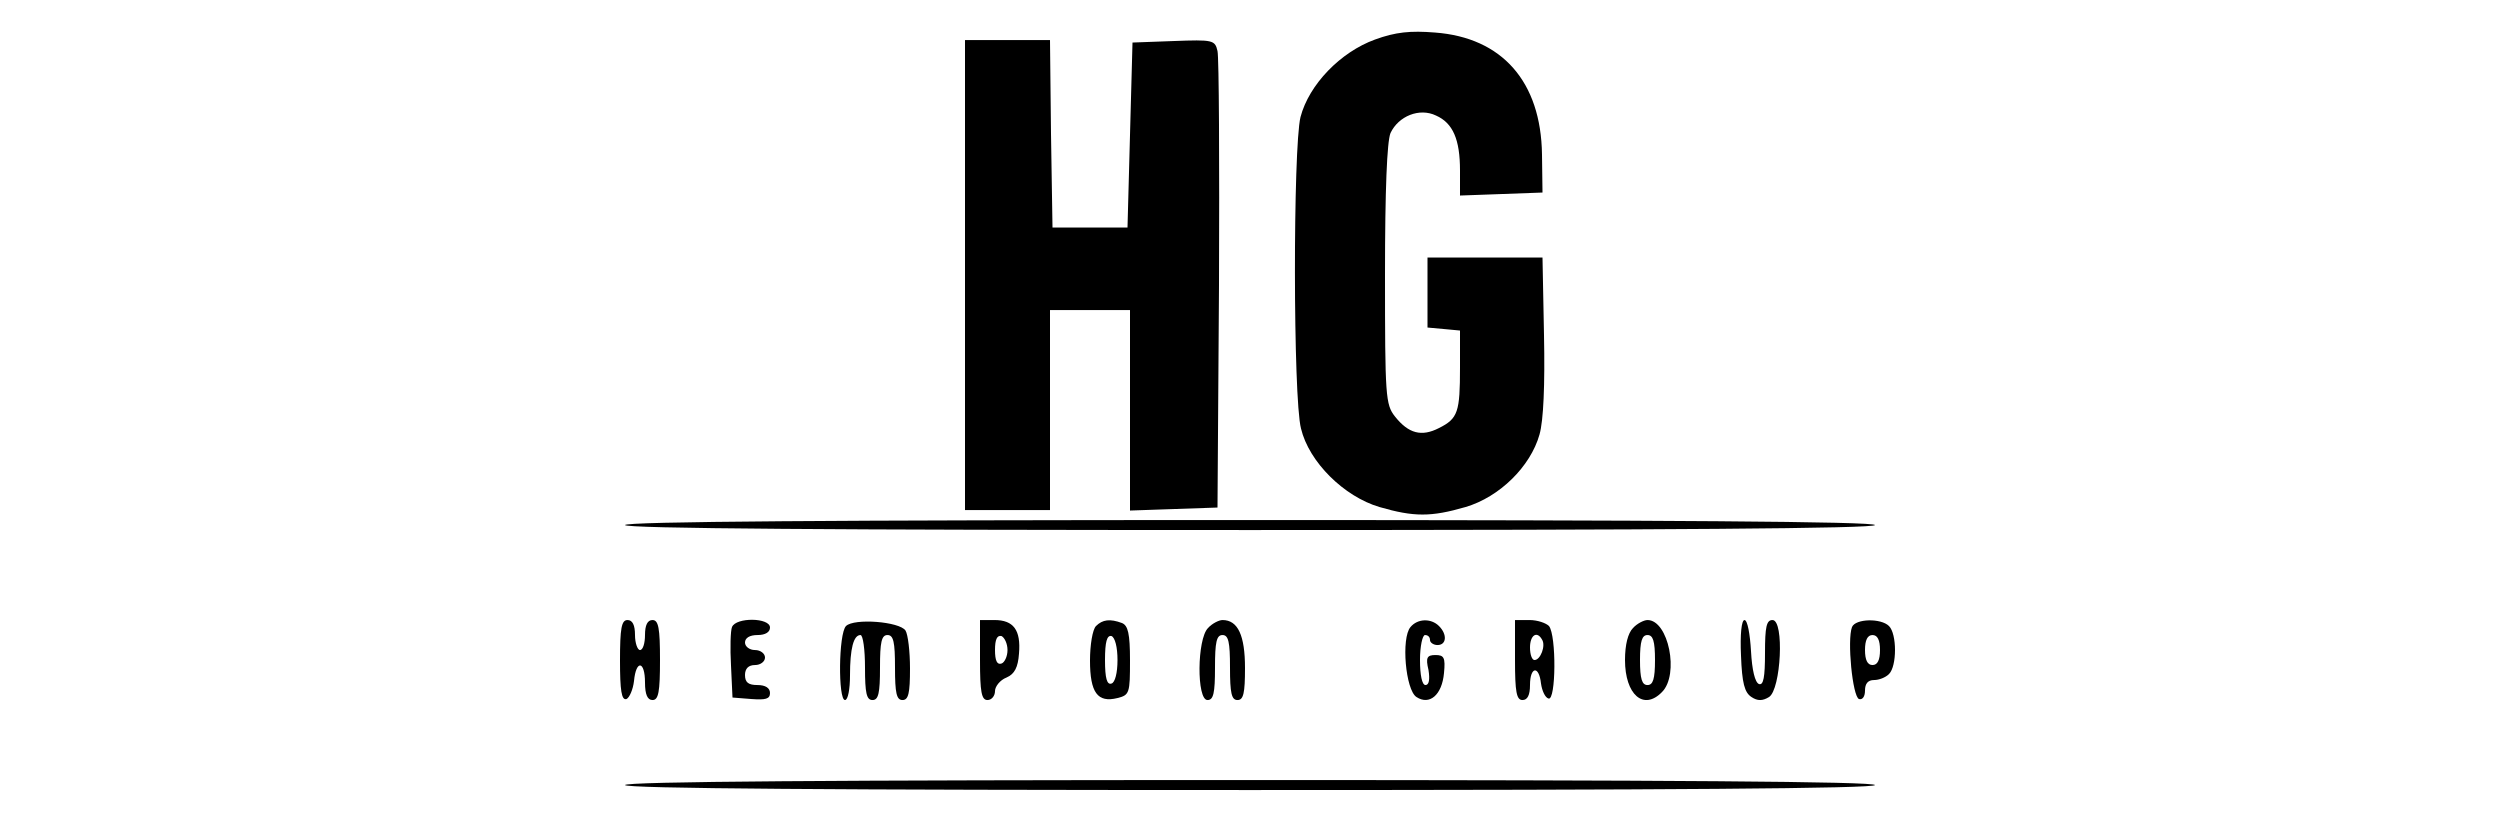
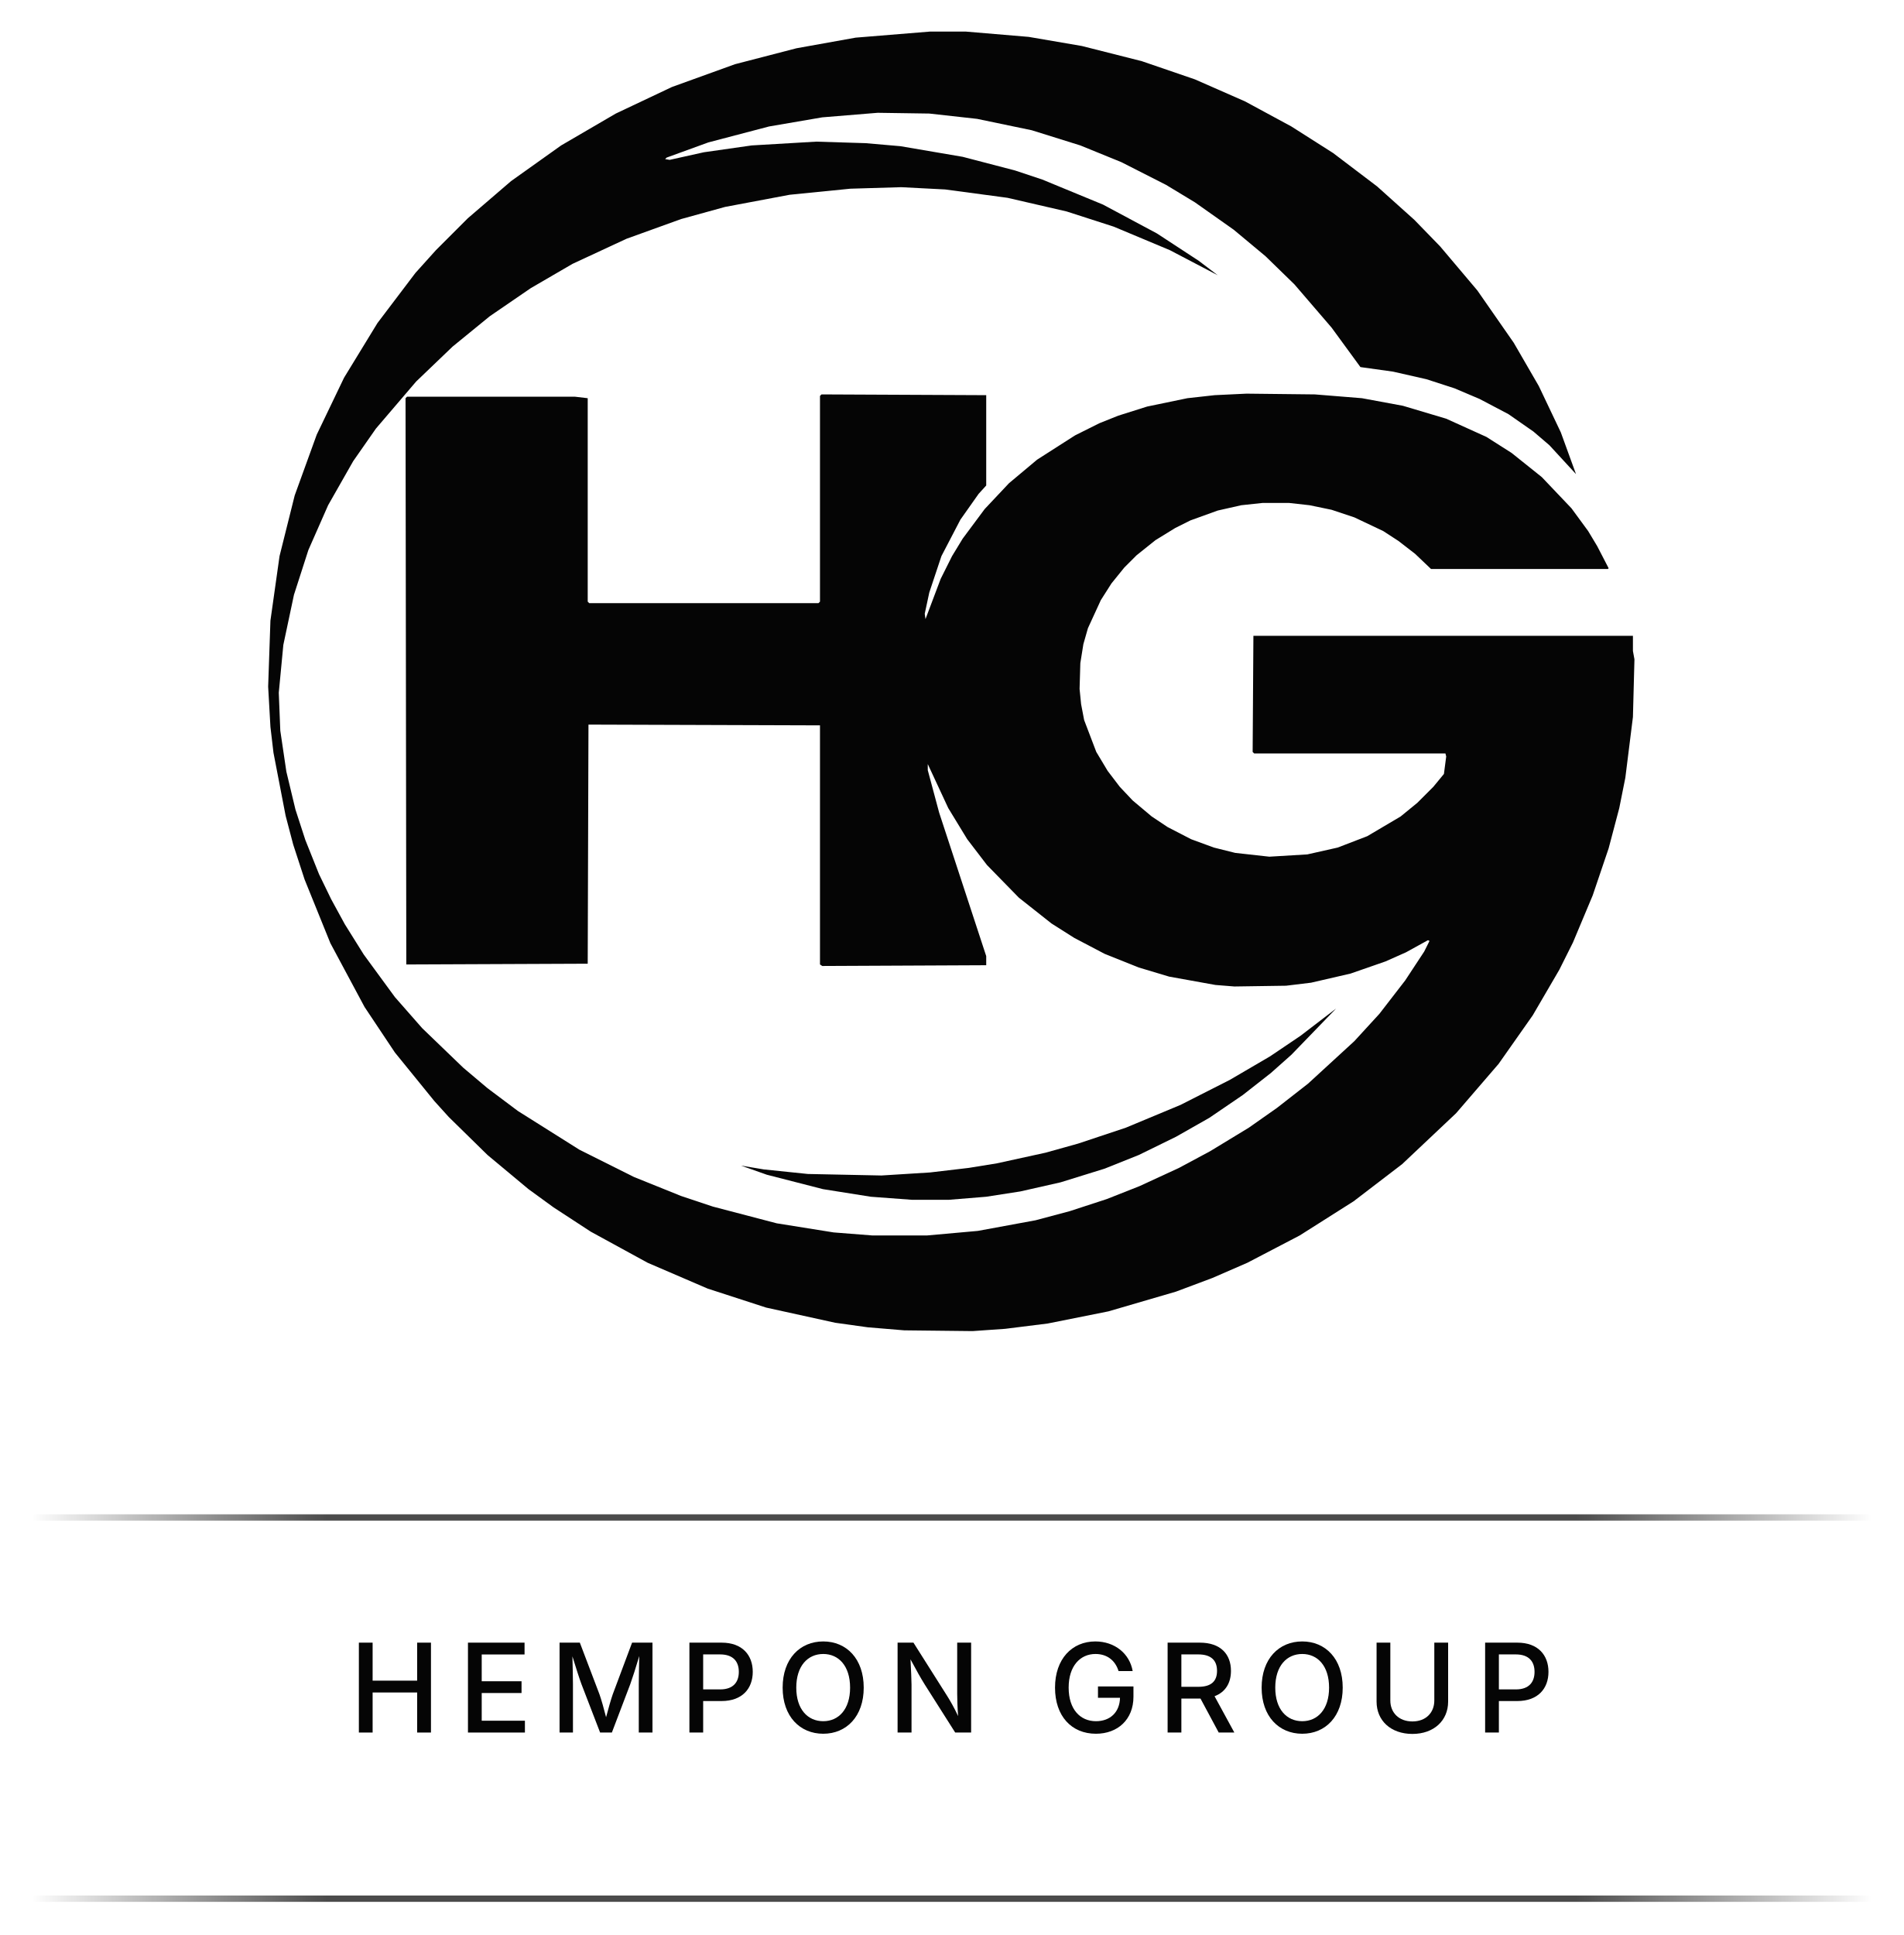
- <svg xmlns="http://www.w3.org/2000/svg" version="1.0" width="3840" height="1275" viewBox="0 0 500 166" preserveAspectRatio="xMidYMid meet" shape-rendering="geometricPrecision" text-rendering="geometricPrecision">
-   <g transform="translate(0,166) scale(0.1,-0.1)" fill="#000000" stroke="none">
-     <path d="M2750 1581 c-69 -25 -132 -90 -149 -155 -15 -61 -15 -562 1 -623 16 -67 86 -136 157 -157 69 -20 103 -20 172 0 68 20 130 81 148 145 8 28 11 99 9 199 l-3 155 -115 0 -115 0 0 -70 0 -70 33 -3 32 -3 0 -74 c0 -89 -4 -102 -42 -121 -35 -18 -61 -11 -88 23 -19 24 -20 40 -20 284 0 170 4 266 11 283 16 34 58 51 91 35 34 -15 48 -48 48 -110 l0 -50 83 3 82 3 -1 76 c-2 146 -80 234 -214 244 -49 4 -79 1 -120 -14z" />
-     <path d="M1930 1110 l0 -470 85 0 85 0 0 200 0 200 80 0 80 0 0 -200 0 -201 88 3 87 3 3 445 c1 245 0 455 -3 468 -5 22 -9 23 -88 20 l-82 -3 -5 -185 -5 -185 -75 0 -75 0 -3 188 -2 187 -85 0 -85 0 0 -470z" />
-     <path d="M1250 610 c0 -7 423 -10 1250 -10 827 0 1250 3 1250 10 0 7 -423 10 -1250 10 -827 0 -1250 -3 -1250 -10z" />
-     <path d="M1240 339 c0 -60 3 -80 13 -77 6 3 13 19 15 36 4 43 22 41 22 -3 0 -24 5 -35 15 -35 12 0 15 16 15 80 0 64 -3 80 -15 80 -10 0 -15 -10 -15 -30 0 -16 -4 -30 -10 -30 -5 0 -10 14 -10 30 0 20 -5 30 -15 30 -12 0 -15 -16 -15 -81z" />
-     <path d="M1464 406 c-3 -7 -4 -42 -2 -77 l3 -64 38 -3 c28 -2 37 0 37 12 0 10 -9 16 -25 16 -18 0 -25 5 -25 20 0 13 7 20 20 20 11 0 20 7 20 15 0 8 -9 15 -20 15 -11 0 -20 7 -20 15 0 9 9 15 25 15 16 0 25 6 25 15 0 20 -68 21 -76 1z" />
-     <path d="M1692 408 c-15 -15 -16 -148 -2 -148 6 0 10 22 10 49 0 54 7 81 21 81 5 0 9 -29 9 -65 0 -51 3 -65 15 -65 12 0 15 14 15 65 0 51 3 65 15 65 12 0 15 -14 15 -65 0 -51 3 -65 15 -65 12 0 15 14 15 63 0 34 -4 68 -9 76 -12 18 -103 25 -119 9z" />
-     <path d="M1960 340 c0 -64 3 -80 15 -80 8 0 15 8 15 18 0 9 10 22 23 27 16 7 23 20 25 48 4 47 -11 67 -49 67 l-29 0 0 -80z m55 20 c0 -13 -6 -25 -12 -27 -9 -3 -13 6 -13 27 0 21 4 30 13 28 6 -3 12 -15 12 -28z" />
-     <path d="M2192 408 c-7 -7 -12 -38 -12 -69 0 -64 15 -85 55 -75 24 6 25 10 25 75 0 54 -4 70 -16 75 -24 9 -39 7 -52 -6z m43 -68 c0 -26 -5 -45 -12 -47 -9 -3 -13 10 -13 47 0 37 4 50 13 48 7 -3 12 -22 12 -48z" />
-     <path d="M2416 404 c-22 -22 -23 -144 -1 -144 12 0 15 14 15 65 0 51 3 65 15 65 12 0 15 -14 15 -65 0 -51 3 -65 15 -65 12 0 15 14 15 64 0 65 -14 96 -45 96 -7 0 -21 -7 -29 -16z" />
-     <path d="M2821 406 c-19 -22 -10 -126 12 -140 26 -17 51 4 55 48 3 31 0 36 -17 36 -17 0 -20 -5 -14 -30 3 -19 1 -30 -6 -30 -7 0 -11 20 -11 50 0 28 5 50 10 50 6 0 10 -4 10 -10 0 -5 7 -10 15 -10 18 0 20 21 3 38 -16 16 -43 15 -57 -2z" />
-     <path d="M3030 340 c0 -64 3 -80 15 -80 10 0 15 10 15 30 0 37 18 40 22 3 2 -14 8 -28 15 -30 15 -5 16 126 1 145 -6 6 -23 12 -39 12 l-29 0 0 -80z m54 41 c8 -12 -3 -41 -15 -41 -5 0 -9 11 -9 25 0 25 14 34 24 16z" />
-     <path d="M3266 404 c-10 -10 -16 -33 -16 -64 0 -69 37 -102 74 -64 35 35 13 144 -29 144 -7 0 -21 -7 -29 -16z m44 -64 c0 -38 -4 -50 -15 -50 -11 0 -15 12 -15 50 0 38 4 50 15 50 11 0 15 -12 15 -50z" />
-     <path d="M3482 349 c2 -55 7 -74 21 -83 12 -8 22 -8 35 0 24 15 31 154 7 154 -12 0 -15 -13 -15 -66 0 -48 -3 -65 -12 -62 -8 3 -14 28 -16 66 -2 34 -7 62 -13 62 -6 0 -9 -29 -7 -71z" />
-     <path d="M3704 406 c-10 -26 1 -139 14 -144 7 -2 12 5 12 17 0 14 6 21 18 21 10 0 23 5 30 12 16 16 16 80 0 96 -16 16 -67 15 -74 -2z m56 -46 c0 -20 -5 -30 -15 -30 -10 0 -15 10 -15 30 0 20 5 30 15 30 10 0 15 -10 15 -30z" />
-     <path d="M1250 90 c0 -7 423 -10 1250 -10 827 0 1250 3 1250 10 0 7 -423 10 -1250 10 -827 0 -1250 -3 -1250 -10z" />
+ <svg xmlns="http://www.w3.org/2000/svg" width="4096" height="4164" viewBox="238 233 724 736" role="img" aria-labelledby="title desc">
+   <defs>
+     <linearGradient id="fadeLine" gradientUnits="userSpaceOnUse" x1="250" y1="0" x2="950" y2="0">
+       <stop offset="0%" stop-color="#050505" stop-opacity="0" />
+       <stop offset="16%" stop-color="#050505" stop-opacity="0.72" />
+       <stop offset="84%" stop-color="#050505" stop-opacity="0.72" />
+       <stop offset="100%" stop-color="#050505" stop-opacity="0" />
+     </linearGradient>
+   </defs>
+   <g fill="#050505" transform="translate(340.00 245.00) scale(0.2887285)">
+     <path d="M 1407.00 1287.00 L 1360.00 1323.00 L 1320.00 1350.00 L 1267.00 1381.00 L 1202.00 1414.00 L 1130.00 1444.00 L 1067.00 1465.00 L 1024.00 1477.00 L 960.00 1491.00 L 923.00 1497.00 L 872.00 1503.00 L 808.00 1507.00 L 711.00 1505.00 L 653.00 1499.00 L 623.00 1494.00 L 657.00 1506.00 L 731.00 1525.00 L 794.00 1535.00 L 848.00 1539.00 L 897.00 1539.00 L 946.00 1535.00 L 991.00 1528.00 L 1044.00 1516.00 L 1102.00 1498.00 L 1147.00 1480.00 L 1196.00 1456.00 L 1240.00 1431.00 L 1284.00 1401.00 L 1321.00 1372.00 L 1348.00 1348.00 Z" />
+     <path d="M 872.00 0.00 L 774.00 8.00 L 696.00 22.00 L 615.00 43.00 L 532.00 73.00 L 458.00 108.00 L 386.00 150.00 L 320.00 197.00 L 263.00 246.00 L 221.00 288.00 L 194.00 318.00 L 144.00 384.00 L 100.00 456.00 L 64.00 531.00 L 35.00 611.00 L 15.00 691.00 L 3.00 776.00 L 0.00 863.00 L 3.00 916.00 L 7.00 950.00 L 23.00 1033.00 L 33.00 1071.00 L 48.00 1117.00 L 82.00 1201.00 L 127.00 1285.00 L 167.00 1345.00 L 219.00 1409.00 L 238.00 1430.00 L 289.00 1480.00 L 343.00 1525.00 L 376.00 1549.00 L 425.00 1581.00 L 500.00 1622.00 L 579.00 1656.00 L 656.00 1681.00 L 747.00 1701.00 L 790.00 1707.00 L 838.00 1711.00 L 928.00 1712.00 L 971.00 1709.00 L 1027.00 1702.00 L 1107.00 1686.00 L 1196.00 1660.00 L 1244.00 1642.00 L 1290.00 1622.00 L 1359.00 1586.00 L 1430.00 1541.00 L 1494.00 1492.00 L 1565.00 1425.00 L 1621.00 1360.00 L 1666.00 1296.00 L 1701.00 1236.00 L 1719.00 1200.00 L 1745.00 1138.00 L 1766.00 1076.00 L 1780.00 1023.00 L 1788.00 983.00 L 1798.00 903.00 L 1800.00 827.00 L 1798.00 816.00 L 1798.00 796.00 L 1298.00 796.00 L 1297.00 949.00 L 1299.00 951.00 L 1551.00 951.00 L 1552.00 955.00 L 1549.00 978.00 L 1535.00 995.00 L 1514.00 1016.00 L 1492.00 1034.00 L 1448.00 1060.00 L 1409.00 1075.00 L 1369.00 1084.00 L 1319.00 1087.00 L 1274.00 1082.00 L 1246.00 1075.00 L 1216.00 1064.00 L 1185.00 1048.00 L 1164.00 1034.00 L 1139.00 1013.00 L 1122.00 995.00 L 1106.00 974.00 L 1091.00 949.00 L 1075.00 907.00 L 1071.00 886.00 L 1069.00 866.00 L 1070.00 832.00 L 1074.00 807.00 L 1080.00 786.00 L 1097.00 749.00 L 1111.00 727.00 L 1128.00 706.00 L 1144.00 690.00 L 1169.00 670.00 L 1195.00 654.00 L 1215.00 644.00 L 1251.00 631.00 L 1282.00 624.00 L 1310.00 621.00 L 1345.00 621.00 L 1372.00 624.00 L 1401.00 630.00 L 1431.00 640.00 L 1469.00 658.00 L 1489.00 671.00 L 1511.00 688.00 L 1532.00 708.00 L 1765.00 708.00 L 1766.00 707.00 L 1751.00 678.00 L 1739.00 658.00 L 1717.00 628.00 L 1678.00 587.00 L 1638.00 555.00 L 1605.00 534.00 L 1552.00 510.00 L 1495.00 493.00 L 1441.00 483.00 L 1379.00 478.00 L 1289.00 477.00 L 1247.00 479.00 L 1211.00 483.00 L 1158.00 494.00 L 1120.00 506.00 L 1095.00 516.00 L 1063.00 532.00 L 1013.00 564.00 L 976.00 595.00 L 944.00 629.00 L 915.00 668.00 L 901.00 691.00 L 886.00 721.00 L 866.00 774.00 L 865.00 767.00 L 871.00 739.00 L 887.00 691.00 L 912.00 643.00 L 936.00 609.00 L 946.00 598.00 L 946.00 479.00 L 729.00 478.00 L 727.00 480.00 L 727.00 751.00 L 725.00 753.00 L 423.00 753.00 L 421.00 751.00 L 421.00 483.00 L 404.00 481.00 L 183.00 481.00 L 181.00 483.00 L 182.00 1229.00 L 421.00 1228.00 L 422.00 913.00 L 727.00 914.00 L 727.00 1229.00 L 730.00 1231.00 L 946.00 1230.00 L 946.00 1218.00 L 884.00 1029.00 L 869.00 973.00 L 869.00 965.00 L 896.00 1023.00 L 921.00 1064.00 L 947.00 1098.00 L 989.00 1141.00 L 1032.00 1175.00 L 1062.00 1194.00 L 1102.00 1215.00 L 1147.00 1233.00 L 1187.00 1245.00 L 1248.00 1256.00 L 1273.00 1258.00 L 1341.00 1257.00 L 1374.00 1253.00 L 1426.00 1241.00 L 1472.00 1225.00 L 1499.00 1213.00 L 1528.00 1197.00 L 1530.00 1198.00 L 1523.00 1212.00 L 1498.00 1250.00 L 1464.00 1294.00 L 1431.00 1330.00 L 1370.00 1386.00 L 1329.00 1418.00 L 1292.00 1444.00 L 1241.00 1475.00 L 1200.00 1497.00 L 1148.00 1521.00 L 1105.00 1538.00 L 1056.00 1554.00 L 1011.00 1566.00 L 935.00 1580.00 L 868.00 1586.00 L 796.00 1586.00 L 745.00 1582.00 L 670.00 1570.00 L 586.00 1548.00 L 544.00 1534.00 L 482.00 1509.00 L 410.00 1473.00 L 329.00 1422.00 L 289.00 1392.00 L 257.00 1365.00 L 203.00 1313.00 L 167.00 1272.00 L 126.00 1216.00 L 101.00 1176.00 L 83.00 1143.00 L 67.00 1110.00 L 49.00 1065.00 L 36.00 1025.00 L 24.00 975.00 L 16.00 921.00 L 14.00 871.00 L 20.00 808.00 L 34.00 742.00 L 53.00 683.00 L 79.00 624.00 L 112.00 566.00 L 142.00 523.00 L 195.00 461.00 L 243.00 415.00 L 292.00 375.00 L 346.00 338.00 L 401.00 306.00 L 472.00 273.00 L 544.00 247.00 L 602.00 231.00 L 687.00 215.00 L 767.00 207.00 L 834.00 205.00 L 892.00 208.00 L 974.00 219.00 L 1052.00 237.00 L 1114.00 257.00 L 1188.00 288.00 L 1251.00 321.00 L 1226.00 302.00 L 1171.00 266.00 L 1100.00 228.00 L 1020.00 195.00 L 984.00 183.00 L 915.00 165.00 L 833.00 151.00 L 787.00 147.00 L 722.00 145.00 L 637.00 150.00 L 574.00 159.00 L 529.00 169.00 L 523.00 168.00 L 525.00 166.00 L 580.00 146.00 L 660.00 125.00 L 730.00 113.00 L 803.00 107.00 L 871.00 108.00 L 934.00 115.00 L 1006.00 130.00 L 1070.00 150.00 L 1124.00 172.00 L 1183.00 202.00 L 1221.00 225.00 L 1272.00 261.00 L 1314.00 296.00 L 1352.00 333.00 L 1401.00 390.00 L 1439.00 442.00 L 1482.00 448.00 L 1526.00 458.00 L 1563.00 470.00 L 1596.00 484.00 L 1634.00 504.00 L 1667.00 527.00 L 1688.00 545.00 L 1723.00 583.00 L 1703.00 528.00 L 1674.00 467.00 L 1641.00 410.00 L 1593.00 341.00 L 1544.00 283.00 L 1510.00 248.00 L 1461.00 204.00 L 1403.00 160.00 L 1348.00 125.00 L 1287.00 92.00 L 1221.00 63.00 L 1151.00 39.00 L 1072.00 19.00 L 1002.00 7.00 L 919.00 0.00 Z" />
+   </g>
+   <g fill="url(#fadeLine)">
+     <rect x="250" y="809" width="700" height="2.4" />
+     <rect x="250" y="954" width="700" height="2.4" />
+   </g>
+   <g fill="#050505" fill-rule="nonzero">
+     <path d="M374.506 892.0H379.738V876.762H396.675V892.0H401.93V857.806H396.675V872.264H379.738V857.806H374.506Z" />
+     <path d="M416.003 892.0H437.667V887.502H421.236V876.968H436.382V872.493H421.236V862.304H437.53V857.806H416.003Z" />
+     <path d="M450.846 892.0H455.94V873.595C455.94 870.979 455.826 866.595 455.734 863.015C457.042 867.238 458.396 871.529 459.176 873.595L466.268 892.0H470.743L477.742 873.595C478.522 871.46 479.945 867.054 481.162 862.9C481.093 866.71 480.978 871.07 480.978 873.595V892.0H486.188V857.806H478.431L471.087 877.427C470.421 879.309 469.343 883.119 468.54 886.171C467.759 883.05 466.681 879.263 466.015 877.427L458.557 857.806H450.846Z" />
+     <path d="M500.238 892.0H505.47V880.021H512.447C520.387 880.021 524.334 875.224 524.334 868.913C524.334 862.602 520.41 857.806 512.493 857.806H500.238ZM505.47 875.591V862.281H511.896C516.968 862.281 519.033 865.058 519.033 868.913C519.033 872.769 516.968 875.591 511.942 875.591Z" />
+     <path d="M551.145 892.459C560.003 892.459 566.543 885.85 566.543 874.926C566.543 863.956 560.003 857.347 551.145 857.347C542.263 857.347 535.7 863.956 535.7 874.926C535.7 885.85 542.263 892.459 551.145 892.459ZM551.145 887.686C545.27 887.686 540.886 883.188 540.886 874.926C540.886 866.641 545.27 862.12 551.145 862.12C556.974 862.12 561.357 866.618 561.357 874.926C561.357 883.188 556.974 887.686 551.145 887.686Z" />
+     <path d="M579.423 892.0H584.725V873.755C584.725 871.988 584.541 868.454 584.334 864.163C586.813 868.752 588.121 871.116 589.796 873.801L601.34 892.0H607.398V857.806H602.097V877.267C602.097 879.24 602.189 882.43 602.441 885.735C600.927 882.453 599.389 879.86 598.333 878.162L585.459 857.806H579.423Z" />
+     <path d="M654.868 892.459C663.153 892.459 669.143 887.043 669.143 878.391V874.467H655.648V878.781H664.025C663.91 884.243 660.307 887.686 654.891 887.686C648.855 887.686 644.495 883.142 644.495 874.903C644.495 866.641 648.924 862.12 654.685 862.12C659.183 862.12 662.235 864.622 663.474 868.615H668.844C667.697 861.959 662.005 857.347 654.639 857.347C645.78 857.347 639.309 864.002 639.309 874.926C639.309 885.735 645.574 892.459 654.868 892.459Z" />
+     <path d="M682.137 892.0H687.37V879.08H694.346C694.438 879.08 694.553 879.08 694.645 879.08L701.575 892.0H707.519L699.992 878.185C704.146 876.624 706.234 873.136 706.234 868.546C706.234 862.235 702.31 857.806 694.392 857.806H682.137ZM687.37 874.604V862.281H693.795C698.844 862.281 700.933 864.69 700.933 868.546C700.933 872.378 698.844 874.604 693.841 874.604Z" />
+     <path d="M733.342 892.459C742.201 892.459 748.741 885.85 748.741 874.926C748.741 863.956 742.201 857.347 733.342 857.347C724.461 857.347 717.897 863.956 717.897 874.926C717.897 885.85 724.461 892.459 733.342 892.459ZM733.342 887.686C727.467 887.686 723.084 883.188 723.084 874.926C723.084 866.641 727.467 862.12 733.342 862.12C739.171 862.12 743.555 866.618 743.555 874.926C743.555 883.188 739.171 887.686 733.342 887.686Z" />
+     <path d="M775.253 892.528C783.423 892.528 788.839 887.433 788.839 880.25V857.806H783.583V879.814C783.583 884.427 780.394 887.777 775.253 887.777C770.089 887.777 766.854 884.427 766.854 879.814V857.806H761.621V880.25C761.621 887.433 767.014 892.528 775.253 892.528Z" />
+     <path d="M802.912 892.0H808.145V880.021H815.121C823.062 880.021 827.009 875.224 827.009 868.913C827.009 862.602 823.084 857.806 815.167 857.806H802.912ZM808.145 875.591V862.281H814.57C819.642 862.281 821.708 865.058 821.708 868.913C821.708 872.769 819.642 875.591 814.616 875.591Z" />
  </g>
</svg>
